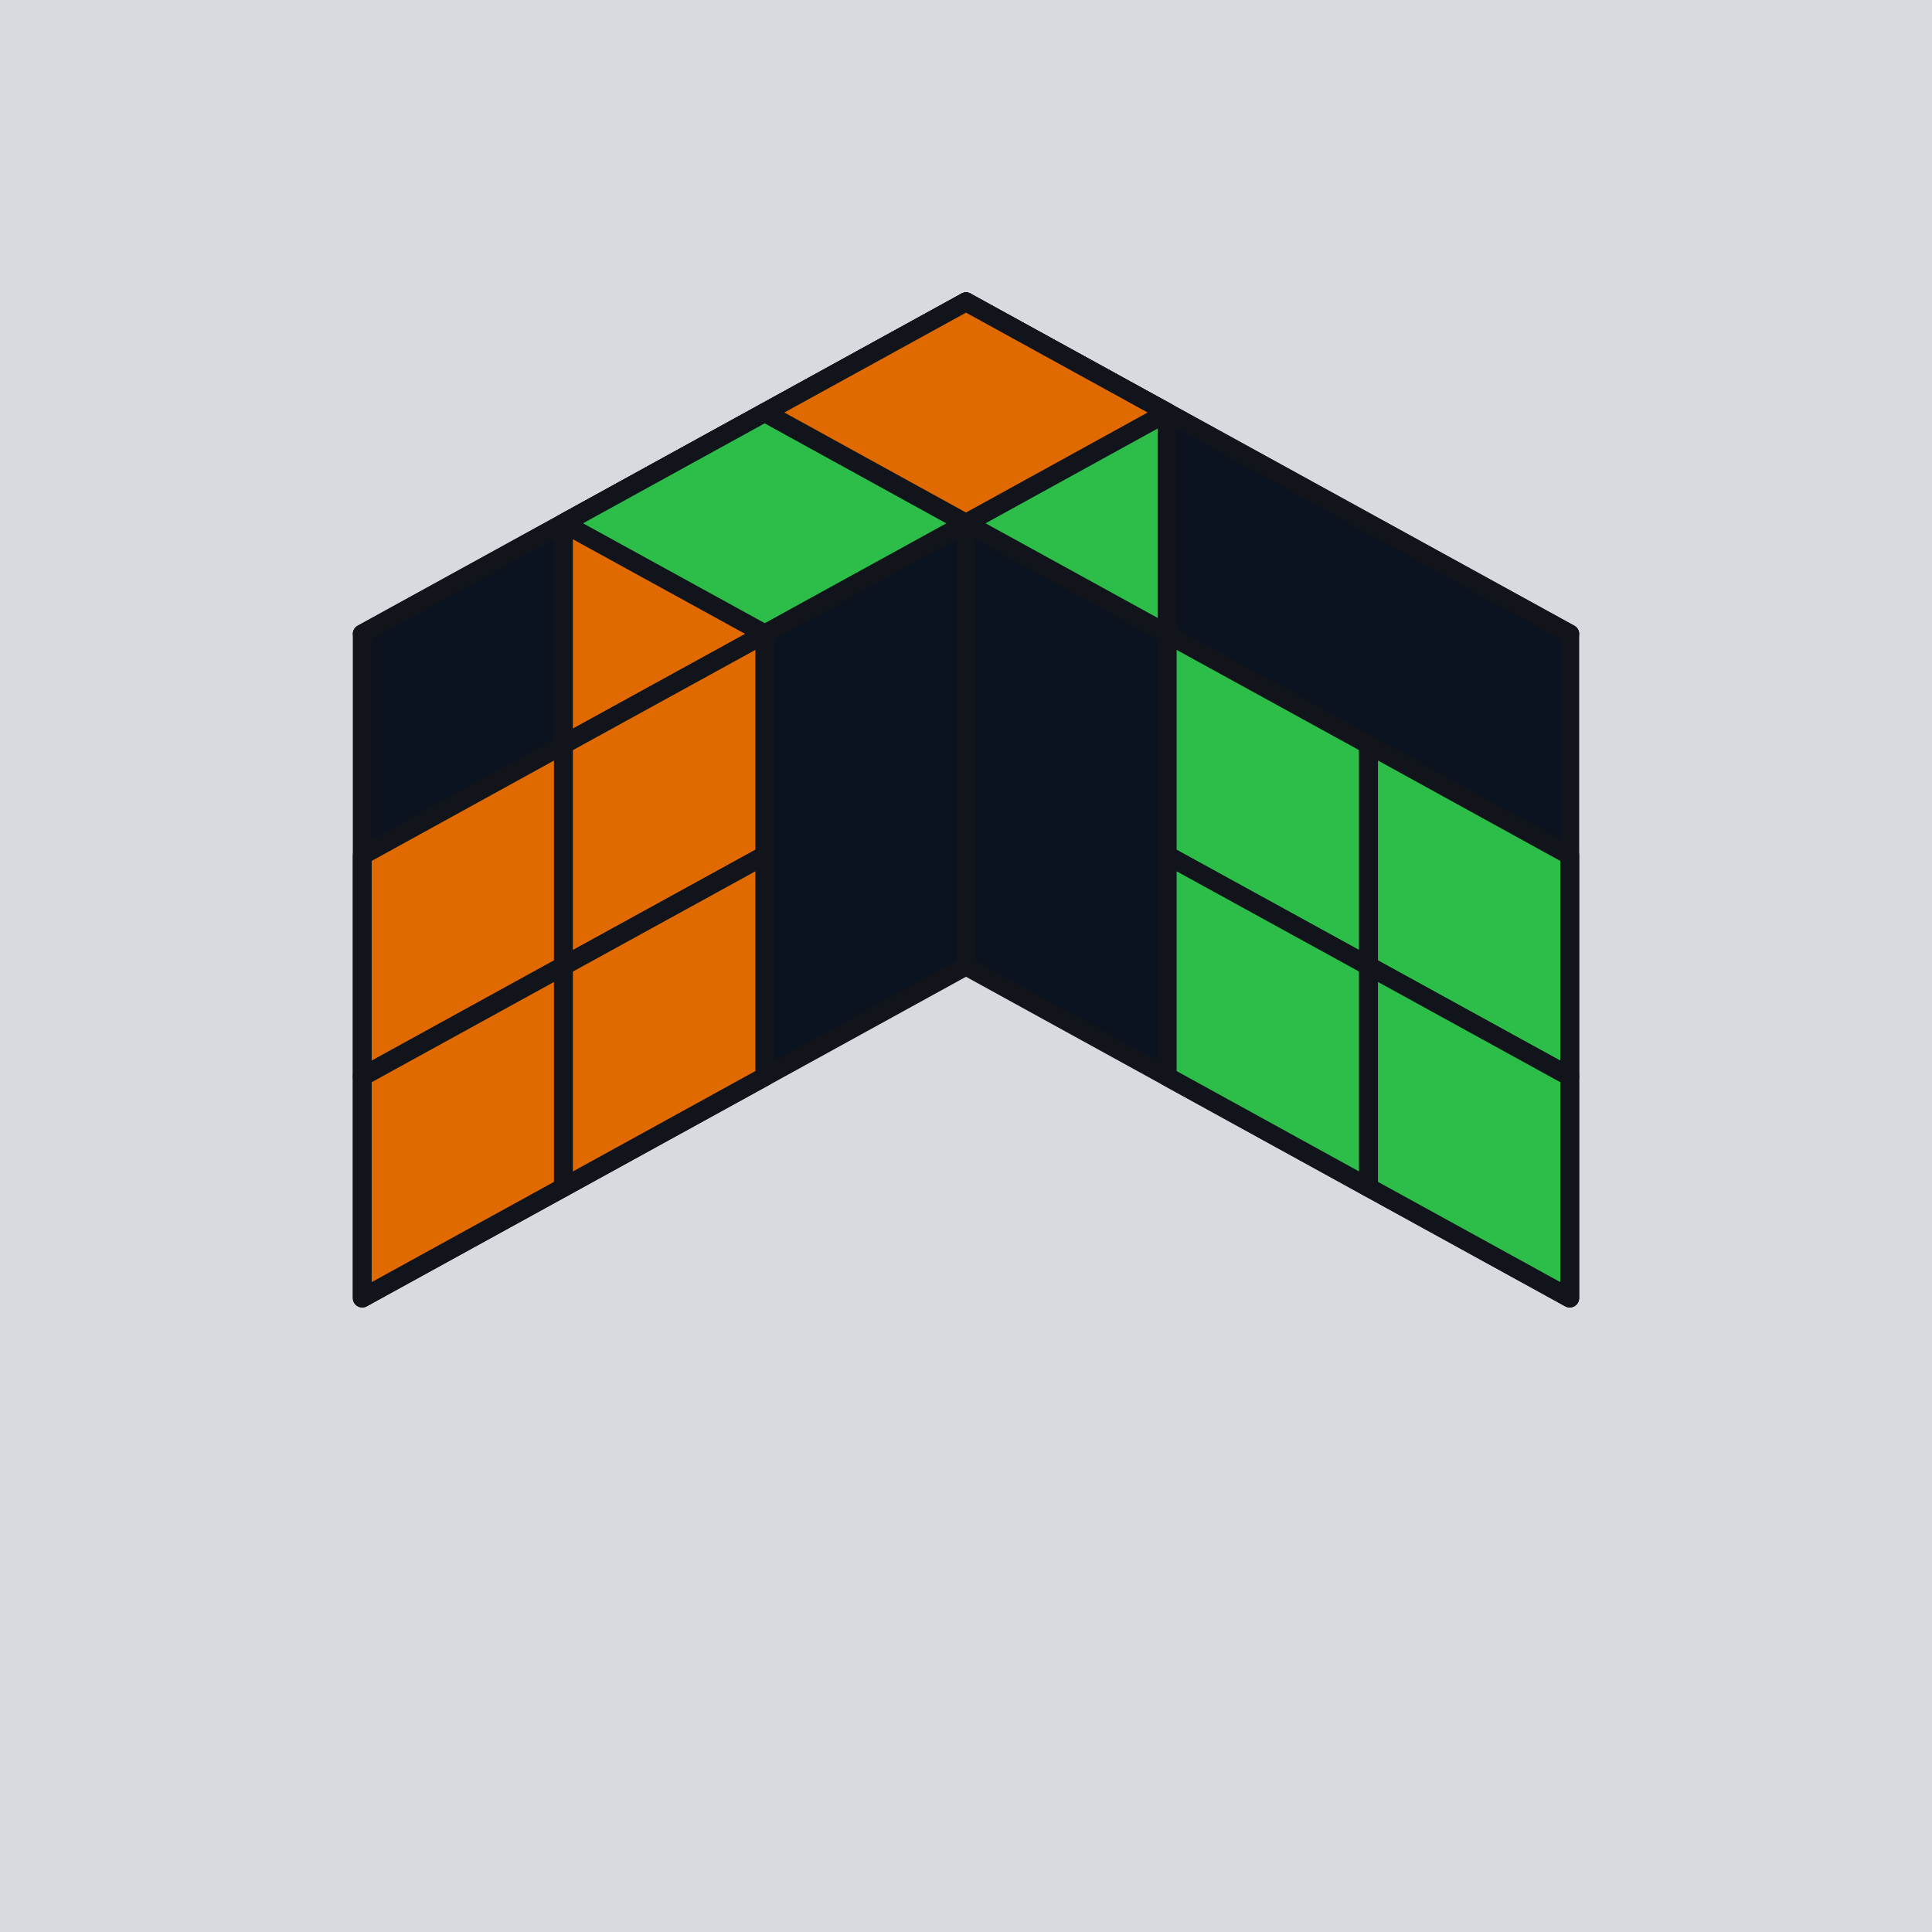
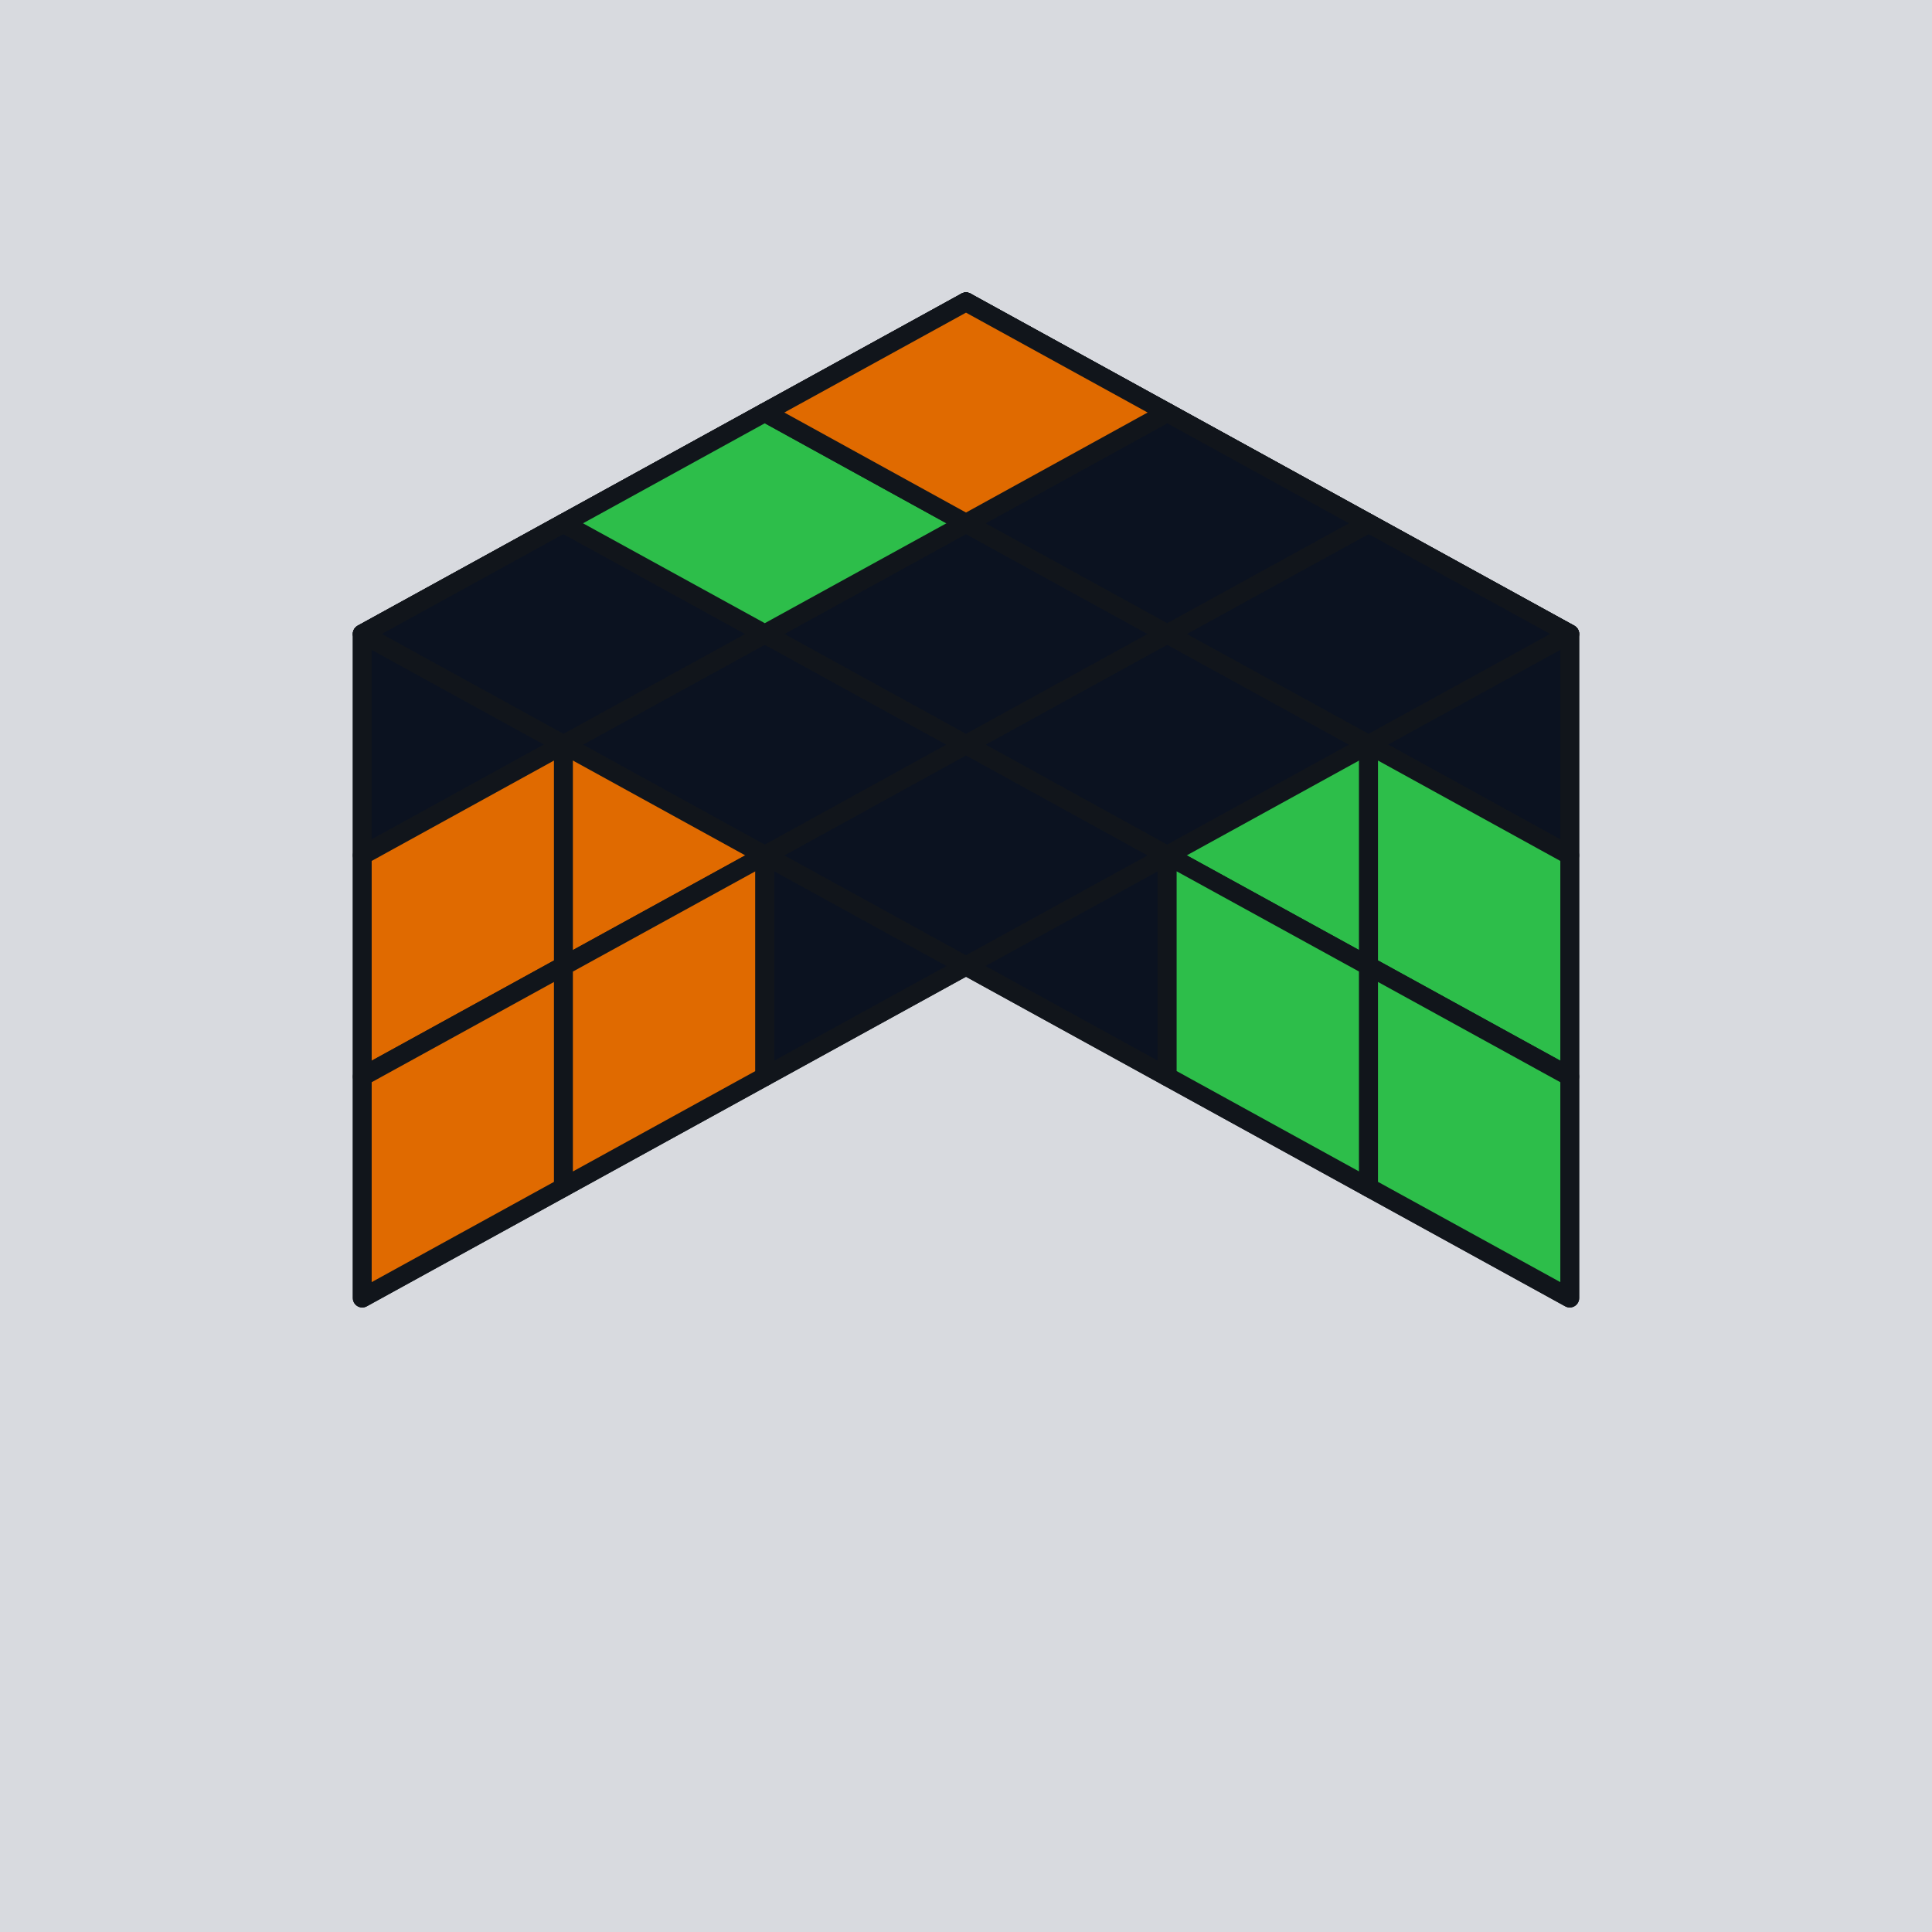
<svg xmlns="http://www.w3.org/2000/svg" viewBox="0 0 128 128">
  <rect x="0" y="0" width="128" height="128" fill="#D8DADF" />
  <polygon points="64.00,64.00 104.00,42.00 64.00,20.00 24.00,42.00" fill="#0B1220" stroke="#11151B" stroke-width="1.25" stroke-linejoin="round" />
  <polygon points="24.00,42.00 64.00,20.00 64.00,64.00 24.00,86.00" fill="#0B1220" stroke="#11151B" stroke-width="1.25" stroke-linejoin="round" />
  <polygon points="64.00,20.00 104.00,42.00 104.00,86.00 64.00,64.00" fill="#0B1220" stroke="#11151B" stroke-width="1.25" stroke-linejoin="round" />
+   <polygon points="24.00,42.00 37.33,34.67 37.33,49.33 24.00,56.67" fill="#0B1220" stroke="#11151B" stroke-width="1.25" stroke-linejoin="round" />
  <polygon points="37.33,34.67 50.67,27.33 50.67,42.00 37.33,49.33" fill="#E06A00" stroke="#11151B" stroke-width="1.25" stroke-linejoin="round" />
  <polygon points="50.67,27.33 64.00,20.00 64.00,34.67 50.67,42.00" fill="#F4F4F4" stroke="#11151B" stroke-width="1.25" stroke-linejoin="round" />
  <polygon points="24.00,56.67 37.33,49.33 37.33,64.00 24.00,71.33" fill="#E06A00" stroke="#11151B" stroke-width="1.25" stroke-linejoin="round" />
  <polygon points="37.33,49.33 50.67,42.00 50.67,56.67 37.33,64.00" fill="#E06A00" stroke="#11151B" stroke-width="1.25" stroke-linejoin="round" />
+   <polygon points="50.67,42.00 64.00,34.67 64.00,49.33 50.67,56.67" fill="#0B1220" stroke="#11151B" stroke-width="1.25" stroke-linejoin="round" />
  <polygon points="24.00,71.33 37.33,64.00 37.33,78.67 24.00,86.00" fill="#E06A00" stroke="#11151B" stroke-width="1.25" stroke-linejoin="round" />
  <polygon points="37.33,64.00 50.67,56.67 50.67,71.33 37.33,78.67" fill="#E06A00" stroke="#11151B" stroke-width="1.25" stroke-linejoin="round" />
+   <polygon points="50.67,56.67 64.00,49.33 64.00,64.00 50.67,71.33" fill="#0B1220" stroke="#11151B" stroke-width="1.25" stroke-linejoin="round" />
  <polygon points="64.00,20.00 77.33,27.33 77.33,42.00 64.00,34.67" fill="#2DBE4A" stroke="#11151B" stroke-width="1.25" stroke-linejoin="round" />
+   <polygon points="77.33,27.33 90.67,34.67 90.67,49.33 77.33,42.00" fill="#0B1220" stroke="#11151B" stroke-width="1.25" stroke-linejoin="round" />
+   <polygon points="90.67,34.67 104.00,42.00 104.00,56.67 90.67,49.33" fill="#0B1220" stroke="#11151B" stroke-width="1.25" stroke-linejoin="round" />
+   <polygon points="64.00,34.67 77.33,42.00 77.33,56.67 64.00,49.33" fill="#0B1220" stroke="#11151B" stroke-width="1.25" stroke-linejoin="round" />
  <polygon points="77.33,42.00 90.67,49.33 90.67,64.00 77.33,56.67" fill="#2DBE4A" stroke="#11151B" stroke-width="1.25" stroke-linejoin="round" />
  <polygon points="90.67,49.33 104.00,56.67 104.00,71.33 90.67,64.00" fill="#2DBE4A" stroke="#11151B" stroke-width="1.25" stroke-linejoin="round" />
+   <polygon points="64.00,49.33 77.33,56.67 77.33,71.33 64.00,64.00" fill="#0B1220" stroke="#11151B" stroke-width="1.25" stroke-linejoin="round" />
  <polygon points="77.33,56.67 90.67,64.00 90.67,78.67 77.33,71.33" fill="#2DBE4A" stroke="#11151B" stroke-width="1.25" stroke-linejoin="round" />
  <polygon points="90.67,64.00 104.00,71.33 104.00,86.00 90.67,78.67" fill="#2DBE4A" stroke="#11151B" stroke-width="1.25" stroke-linejoin="round" />
+   <polygon points="64.00,64.00 77.33,56.67 64.00,49.33 50.67,56.67" fill="#0B1220" stroke="#11151B" stroke-width="1.25" stroke-linejoin="round" />
+   <polygon points="77.33,56.67 90.67,49.33 77.33,42.00 64.00,49.33" fill="#0B1220" stroke="#11151B" stroke-width="1.25" stroke-linejoin="round" />
+   <polygon points="90.67,49.33 104.00,42.00 90.67,34.67 77.33,42.00" fill="#0B1220" stroke="#11151B" stroke-width="1.25" stroke-linejoin="round" />
+   <polygon points="50.67,56.67 64.00,49.33 50.67,42.00 37.33,49.33" fill="#0B1220" stroke="#11151B" stroke-width="1.25" stroke-linejoin="round" />
+   <polygon points="64.00,49.33 77.33,42.00 64.00,34.67 50.67,42.00" fill="#0B1220" stroke="#11151B" stroke-width="1.25" stroke-linejoin="round" />
+   <polygon points="77.33,42.00 90.67,34.67 77.33,27.33 64.00,34.67" fill="#0B1220" stroke="#11151B" stroke-width="1.25" stroke-linejoin="round" />
+   <polygon points="37.33,49.33 50.67,42.00 37.33,34.67 24.00,42.00" fill="#0B1220" stroke="#11151B" stroke-width="1.25" stroke-linejoin="round" />
  <polygon points="50.67,42.00 64.00,34.67 50.67,27.33 37.33,34.67" fill="#2DBE4A" stroke="#11151B" stroke-width="1.25" stroke-linejoin="round" />
  <polygon points="64.00,34.67 77.33,27.33 64.00,20.00 50.67,27.33" fill="#E06A00" stroke="#11151B" stroke-width="1.25" stroke-linejoin="round" />
</svg>
